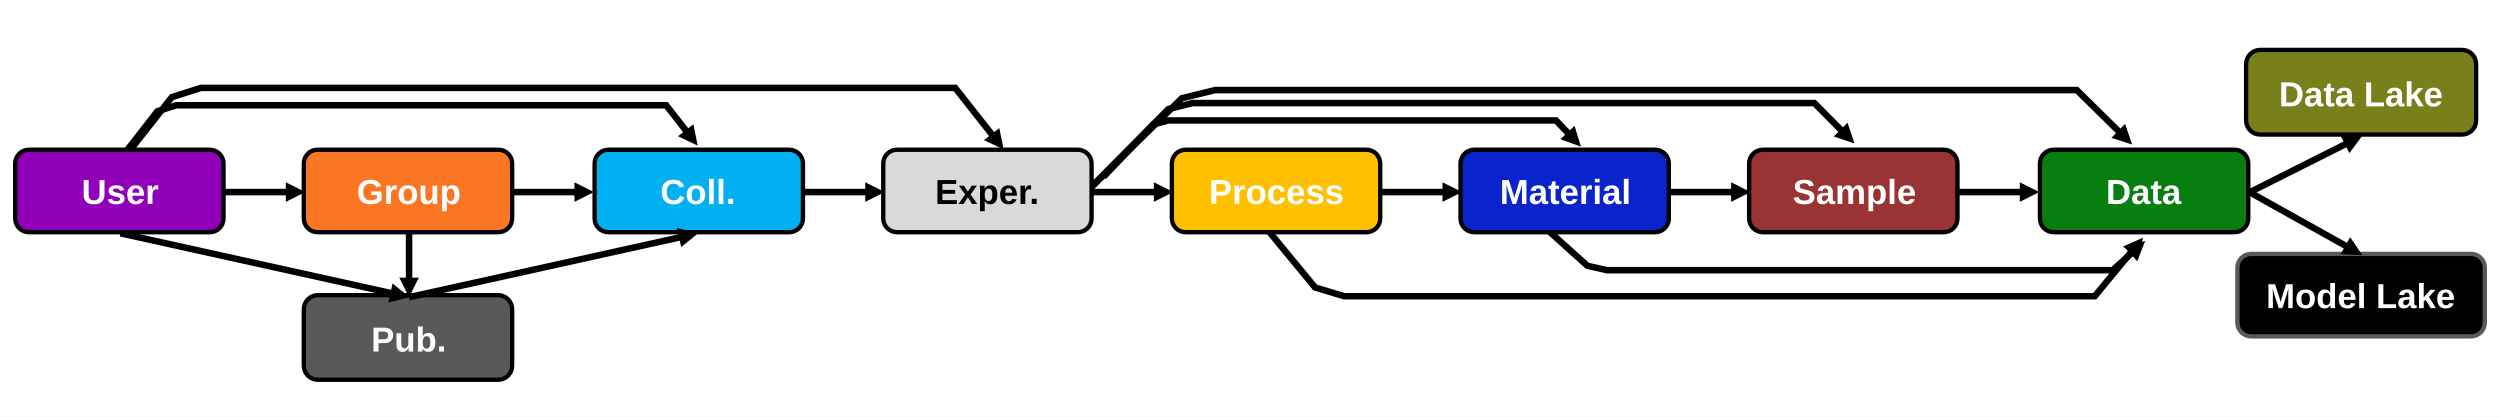
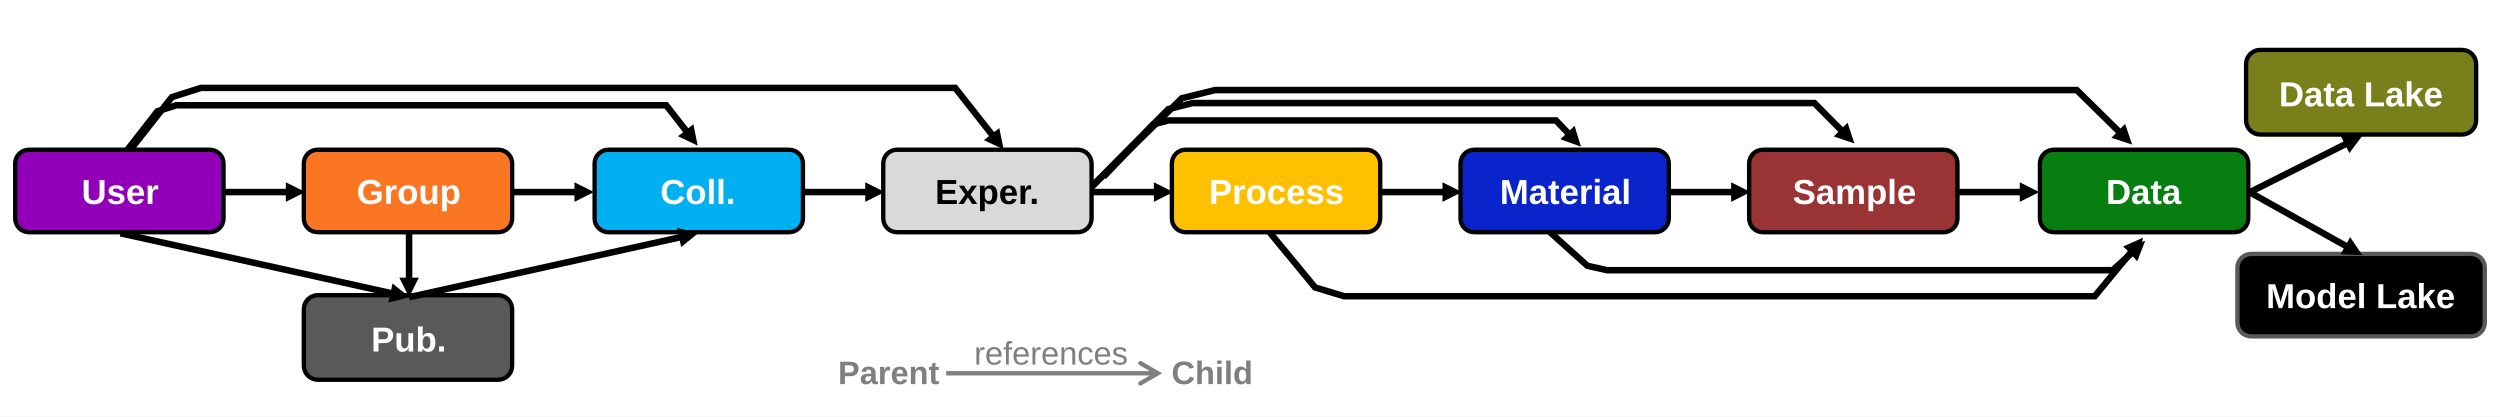
<svg xmlns="http://www.w3.org/2000/svg" width="1152" height="192" overflow="hidden">
  <defs>
    <clipPath id="clip0">
      <rect x="0" y="0" width="1152" height="192" />
    </clipPath>
  </defs>
  <g clip-path="url(#clip0)">
    <rect x="0" y="0" width="1152" height="192" fill="#FFFFFF" />
    <text fill="#FFFFFF" font-family="Arial,Arial_MSFontService,sans-serif" font-weight="700" font-size="37" transform="translate(25.5979 60)">Example of CRIPT Data Schema</text>
    <path d="M140 75.333C140 71.836 142.836 69 146.333 69L229.667 69C233.164 69 236 71.836 236 75.333L236 100.667C236 104.164 233.164 107 229.667 107L146.333 107C142.836 107 140 104.164 140 100.667Z" stroke="#000000" stroke-width="2" stroke-miterlimit="8" fill="#FB7623" fill-rule="evenodd" />
    <text fill="#FFFFFF" font-family="Arial,Arial_MSFontService,sans-serif" font-weight="700" font-size="16" transform="translate(164.372 94)">Group </text>
    <path d="M103.5 87 133.206 87 133.206 90 103.5 90ZM131.706 84 140.706 88.5 131.706 93Z" />
    <path d="M274 75.333C274 71.836 276.836 69 280.333 69L363.667 69C367.164 69 370 71.836 370 75.333L370 100.667C370 104.164 367.164 107 363.667 107L280.333 107C276.836 107 274 104.164 274 100.667Z" stroke="#000000" stroke-width="2" stroke-miterlimit="8" fill="#00B0F0" fill-rule="evenodd" />
    <text fill="#FFFFFF" font-family="Arial,Arial_MSFontService,sans-serif" font-weight="700" font-size="16" transform="translate(304.244 94)">Coll.</text>
    <path d="M236.5 87 266.206 87 266.206 90 236.5 90ZM264.706 84 273.706 88.5 264.706 93Z" />
    <path d="M140 142.5C140 138.91 142.91 136 146.5 136L229.5 136C233.09 136 236 138.91 236 142.5L236 168.5C236 172.09 233.09 175 229.5 175L146.5 175C142.91 175 140 172.09 140 168.5Z" stroke="#000000" stroke-width="2" stroke-miterlimit="8" fill="#595959" fill-rule="evenodd" />
    <text fill="#FFFFFF" font-family="Arial,Arial_MSFontService,sans-serif" font-weight="700" font-size="16" transform="translate(171.039 162)">Pub. </text>
    <path d="M55.824 106.035 181.706 133.864 181.059 136.793 55.176 108.965ZM180.889 130.611 188.706 136.948 178.946 139.399Z" />
    <path d="M0.324-1.465 126.206 26.364 125.559 29.293-0.324 1.465ZM125.389 23.111 133.206 29.448 123.446 31.899Z" transform="matrix(1 0 0 -1 188.5 136.948)" />
    <path d="M636.5 87 666.206 87 666.206 90 636.5 90ZM664.706 84 673.706 88.5 664.706 93Z" />
    <path d="M370.5 87 400.206 87 400.206 90 370.5 90ZM398.706 84 407.706 88.5 398.706 93Z" />
    <path d="M806 75.333C806 71.836 808.836 69 812.333 69L895.667 69C899.164 69 902 71.836 902 75.333L902 100.667C902 104.164 899.164 107 895.667 107L812.333 107C808.836 107 806 104.164 806 100.667Z" stroke="#000000" stroke-width="2" stroke-miterlimit="8" fill="#9A3333" fill-rule="evenodd" />
    <text fill="#FFFFFF" font-family="Arial,Arial_MSFontService,sans-serif" font-weight="700" font-size="16" transform="translate(826.066 94)">Sample </text>
    <path d="M940 75.333C940 71.836 942.836 69 946.333 69L1029.67 69C1033.16 69 1036 71.836 1036 75.333L1036 100.667C1036 104.164 1033.16 107 1029.67 107L946.333 107C942.836 107 940 104.164 940 100.667Z" stroke="#000000" stroke-width="2" stroke-miterlimit="8" fill="#067F10" fill-rule="evenodd" />
    <text fill="#FFFFFF" font-family="Arial,Arial_MSFontService,sans-serif" font-weight="700" font-size="16" transform="translate(970.439 94)">Data </text>
    <path d="M769.5 87 799.206 87 799.206 90 769.5 90ZM797.706 84 806.706 88.5 797.706 93Z" />
    <path d="M902.5 87 932.206 87 932.206 90 902.5 90ZM930.706 84 939.706 88.5 930.706 93Z" />
    <path d="M503.5 87 533.206 87 533.206 90 503.5 90ZM531.706 84 540.706 88.5 531.706 93Z" />
    <path d="M507.413 80.467 530.683 55.972 538.175 54 717.656 54 724.422 61.122 722.247 63.189 715.924 56.533 717.012 57 538.37 57 538.751 56.951 531.858 58.765 532.564 58.347 509.588 82.533ZM725.564 57.969 728.5 67.593 719.039 64.167Z" />
    <path d="M500.435 86.444 537.595 48.938 549.241 46 836.692 46 850.287 59.721 848.156 61.833 835.001 48.556 836.067 49 549.427 49 549.794 48.955 538.734 51.745 539.432 51.346 502.566 88.556ZM851.362 56.544 854.5 66.105 844.969 62.879Z" />
    <path d="M492.448 94.431 543.812 43.909 559.71 40 957.579 40 978.205 60.288 976.101 62.426 955.913 42.569 956.965 43 559.892 43 560.25 42.957 544.929 46.724 545.622 46.337 494.552 96.569ZM979.239 57.097 982.5 66.616 972.928 63.513Z" />
    <path d="M407 75.333C407 71.836 409.836 69 413.333 69L496.667 69C500.164 69 503 71.836 503 75.333L503 100.667C503 104.164 500.164 107 496.667 107L413.333 107C409.836 107 407 104.164 407 100.667Z" stroke="#000000" stroke-width="2" stroke-miterlimit="8" fill="#D9D9D9" fill-rule="evenodd" />
    <text font-family="Arial,Arial_MSFontService,sans-serif" font-weight="700" font-size="16" transform="translate(430.89 94)">Exper<tspan font-size="16" x="43.453" y="0">. </tspan>
    </text>
    <path d="M-1.003 27.885 29.262 0.646 38.799-1.5 272.589-1.5 282.429 7.356 280.422 9.586 271.01 1.115 272.013 1.5 38.966 1.5 39.295 1.463 30.303 3.487 30.977 3.138 1.003 30.115ZM283.321 4.123 287 13.488 277.3 10.812Z" transform="matrix(1 0 0 -1 701.5 124.5)" />
    <path d="M-1.157 57.046 43.622 2.743 57.616-1.5 404.462-1.5 422.386 20.236 420.071 22.145 402.597 0.954 403.755 1.5 57.838 1.5 58.273 1.435 44.926 5.482 45.648 5.001 1.157 58.954ZM423.746 17.17 426 26.977 416.802 22.896Z" transform="matrix(1 0 0 -1 561.5 136.5)" />
    <path d="M540 75.333C540 71.836 542.836 69 546.333 69L629.667 69C633.164 69 636 71.836 636 75.333L636 100.667C636 104.164 633.164 107 629.667 107L546.333 107C542.836 107 540 104.164 540 100.667Z" stroke="#000000" stroke-width="2" stroke-miterlimit="8" fill="#FFC000" fill-rule="evenodd" />
    <text fill="#FFFFFF" font-family="Arial,Arial_MSFontService,sans-serif" font-weight="700" font-size="16" transform="translate(557.072 94)">Process </text>
    <path d="M673 75.333C673 71.836 675.836 69 679.333 69L762.667 69C766.164 69 769 71.836 769 75.333L769 100.667C769 104.164 766.164 107 762.667 107L679.333 107C675.836 107 673 104.164 673 100.667Z" stroke="#000000" stroke-width="2" stroke-miterlimit="8" fill="#0A24CC" fill-rule="evenodd" />
    <text fill="#FFFFFF" font-family="Arial,Arial_MSFontService,sans-serif" font-weight="700" font-size="16" transform="translate(691.111 94)">Material</text>
    <path d="M190 107.5 190 129.448 187 129.448 187 107.5ZM193 127.948 188.5 136.948 184 127.948Z" />
    <path d="M42.318 87.577 71.636 50.003 81.01 47 307.715 47 318.069 60.269 315.704 62.114 305.8 49.423 306.983 50 81.244 50 81.702 49.928 72.992 52.719 73.717 52.214 44.683 89.423ZM319.511 57.241 321.5 67.105 312.416 62.778Z" />
    <path d="M33.322 100.572 78.307 43.466 92.377 39 440.878 39 459.037 62.052 456.681 63.909 438.972 41.428 440.15 42 92.61 42 93.064 41.93 79.654 46.186 80.378 45.684 35.678 102.428ZM460.466 59.018 462.5 68.872 453.396 64.587Z" />
    <path d="M7 75.333C7 71.836 9.836 69 13.333 69L96.667 69C100.164 69 103 71.836 103 75.333L103 100.667C103 104.164 100.164 107 96.667 107L13.333 107C9.836 107 7 104.164 7 100.667Z" stroke="#000000" stroke-width="2" stroke-miterlimit="8" fill="#9100B8" fill-rule="evenodd" />
    <text fill="#FFFFFF" font-family="Arial,Arial_MSFontService,sans-serif" font-weight="700" font-size="16" transform="translate(37.5829 94)">User</text>
    <path d="M1035 29.5C1035 25.91 1037.91 23 1041.5 23L1134.5 23C1138.09 23 1141 25.91 1141 29.5L1141 55.5C1141 59.09 1138.09 62 1134.5 62L1041.5 62C1037.91 62 1035 59.09 1035 55.5Z" stroke="#000000" stroke-width="2" stroke-miterlimit="8" fill="#787F1B" fill-rule="evenodd" />
    <text fill="#FFFFFF" font-family="Arial,Arial_MSFontService,sans-serif" font-weight="700" font-size="16" transform="translate(1050.12 49)">Data Lake </text>
-     <path d="M1031 123.333C1031 119.836 1033.84 117 1037.33 117L1138.67 117C1142.16 117 1145 119.836 1145 123.333L1145 148.666C1145 152.164 1142.16 155 1138.67 155L1037.33 155C1033.84 155 1031 152.164 1031 148.666Z" stroke="#595959" stroke-width="2" stroke-miterlimit="8" fill-rule="evenodd" />
+     <path d="M1031 123.333C1031 119.836 1033.84 117 1037.33 117L1138.67 117C1142.16 117 1145 119.836 1145 123.333L1145 148.667C1145 152.164 1142.16 155 1138.67 155L1037.33 155C1033.84 155 1031 152.164 1031 148.667Z" stroke="#595959" stroke-width="2" stroke-miterlimit="8" fill-rule="evenodd" />
    <text fill="#FFFFFF" font-family="Arial,Arial_MSFontService,sans-serif" font-weight="700" font-size="16" transform="translate(1044.21 142)">Model Lake </text>
    <path d="M1037.23 87.19 1082.79 112.625 1081.32 115.245 1035.77 89.81ZM1082.94 109.275 1088.6 117.591 1078.55 117.133Z" />
    <path d="M0.673-1.34 46.074 21.47 44.727 24.151-0.673 1.34ZM46.081 18.116 52.102 26.177 42.04 26.158Z" transform="matrix(1 0 0 -1 1036.5 88.6776)" />
+     <text fill="#7F7F7F" font-family="Arial,Arial_MSFontService,sans-serif" font-weight="700" font-size="15" transform="translate(386.161 177)">Parent<tspan font-size="15" x="153.667" y="0">Child</tspan>
+     </text>
+     <path d="M436 171 533.502 171 533.502 173 436 173ZM526.006 166.47 535.487 172 526.006 177.531C525.529 177.809 524.917 177.648 524.639 177.171 524.36 176.694 524.521 176.081 524.999 175.803L532.999 171.136 532.999 172.864 524.999 168.197C524.521 167.919 524.36 167.307 524.639 166.83 524.917 166.353 525.529 166.191 526.006 166.47Z" fill="#7F7F7F" />
+     <text fill="#7F7F7F" font-family="Arial,Arial_MSFontService,sans-serif" font-weight="400" font-size="15" transform="translate(448.883 168)">references</text>
  </g>
</svg>
